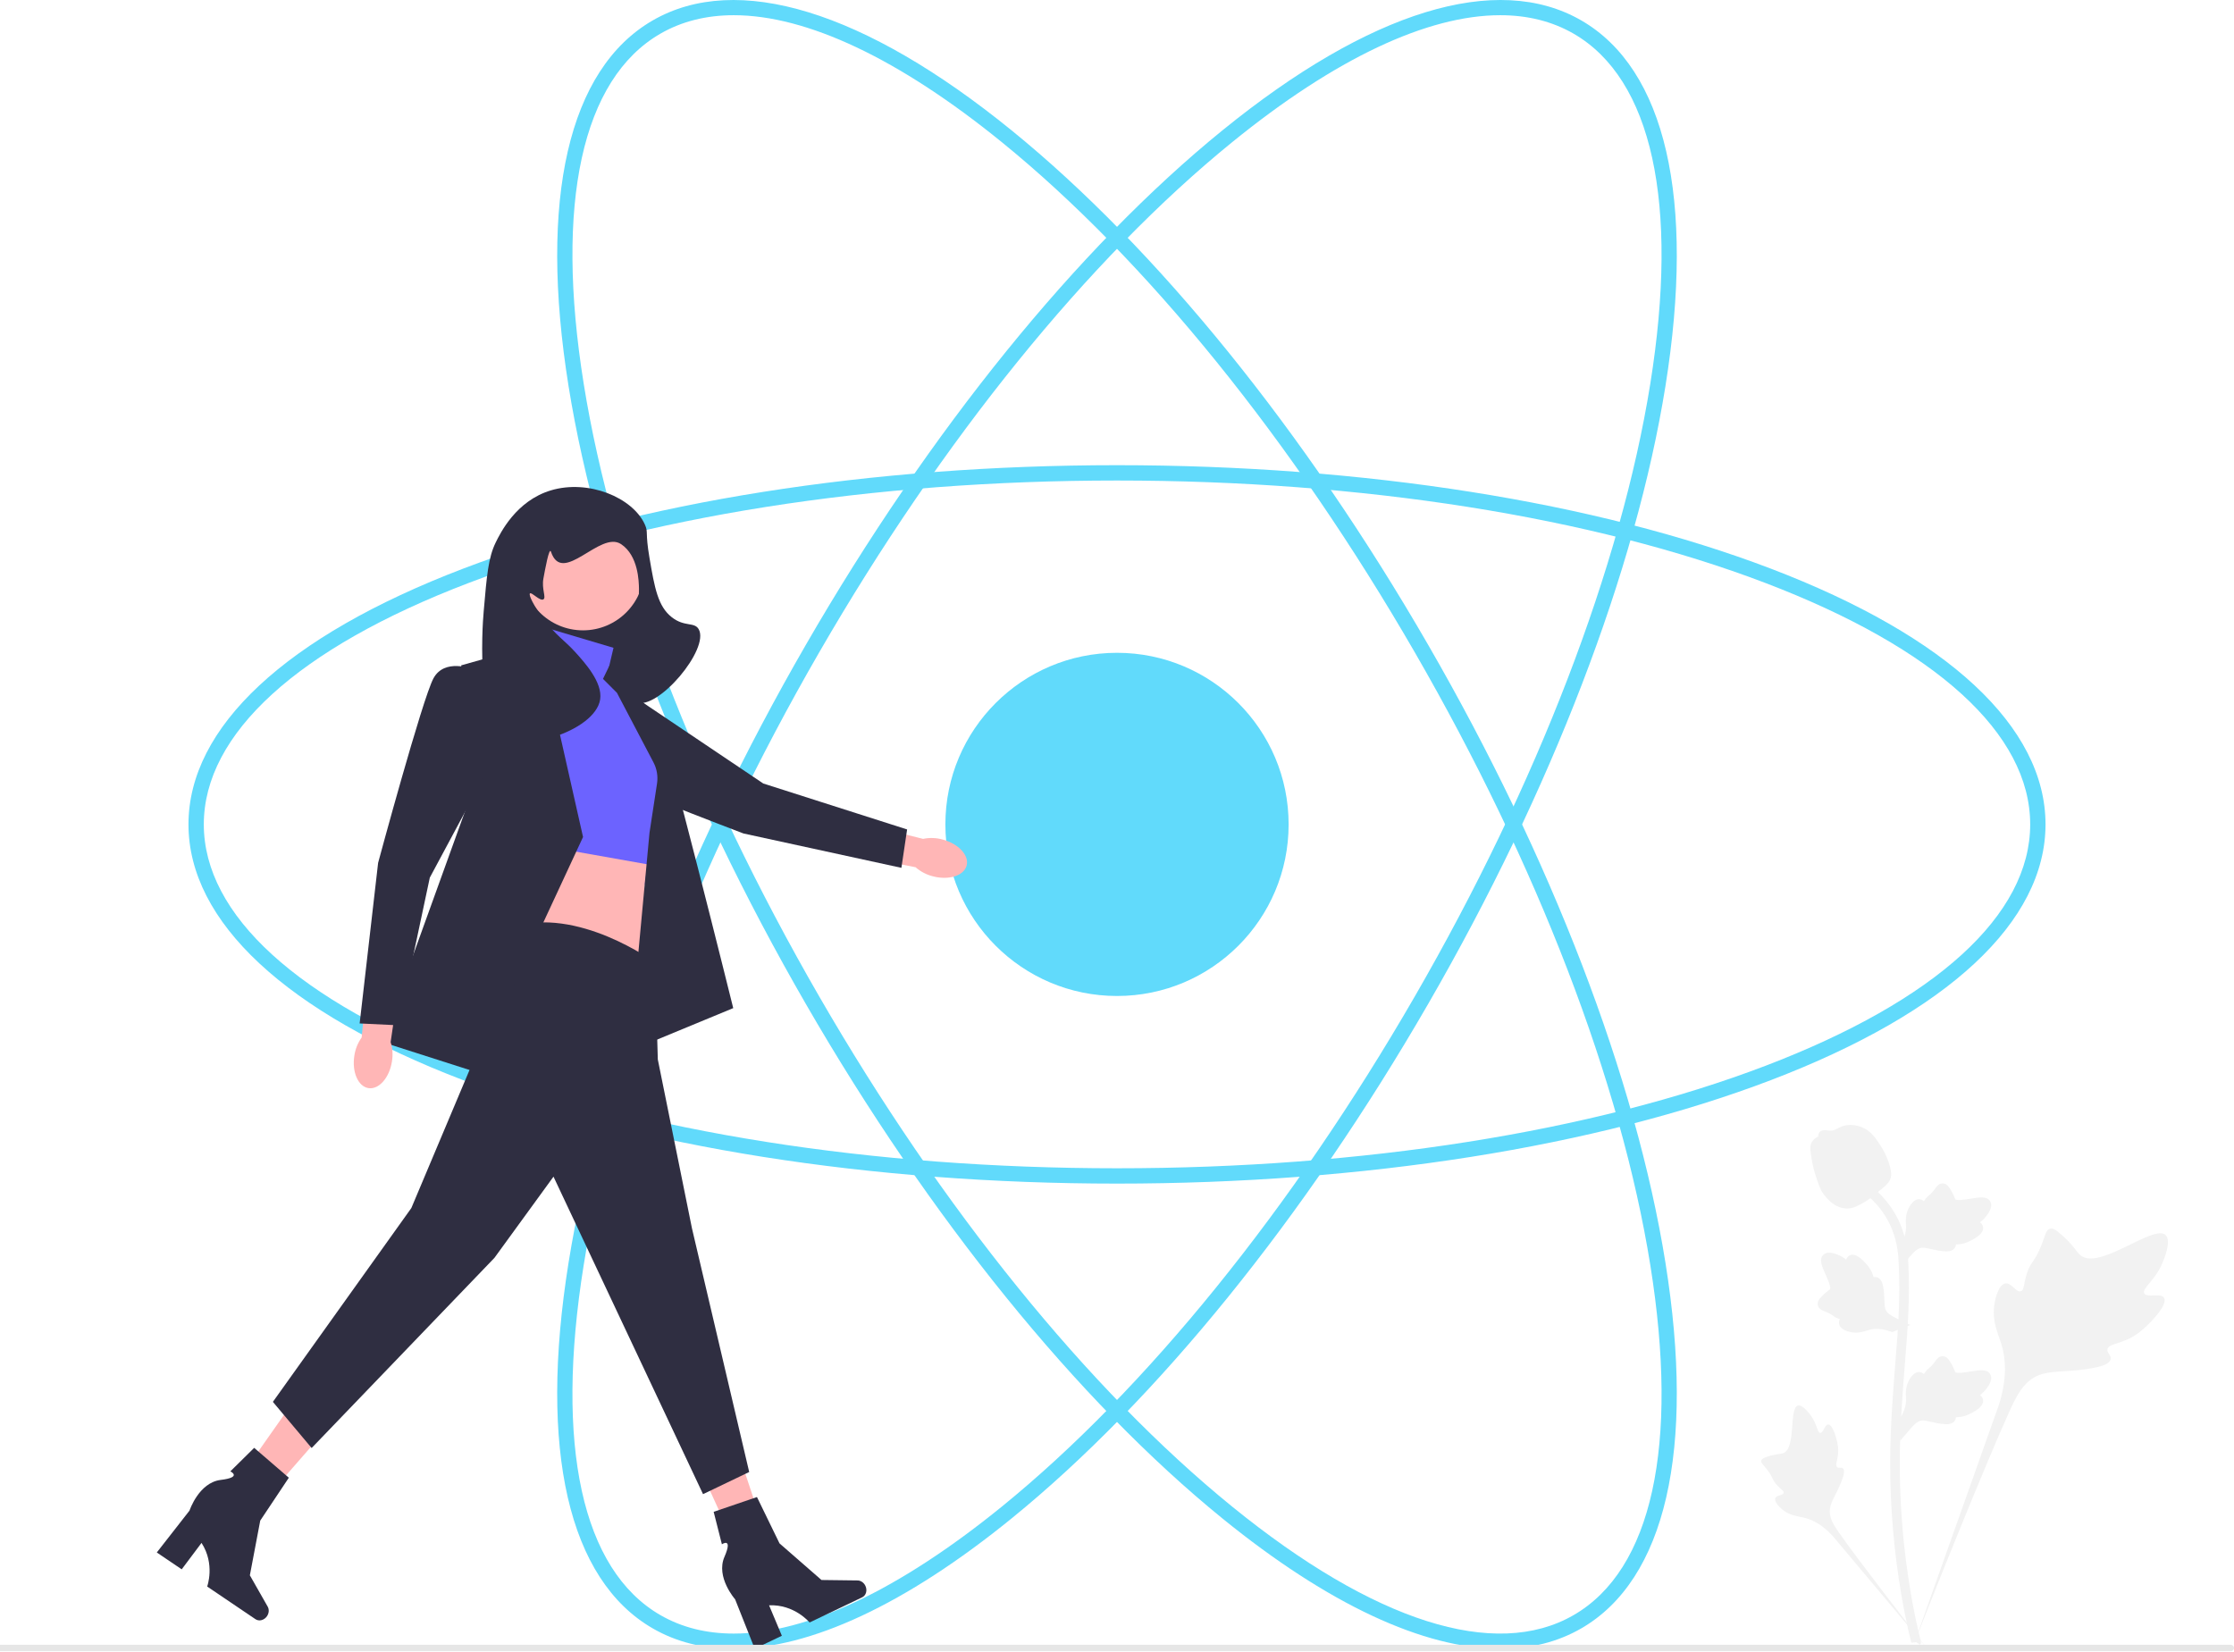
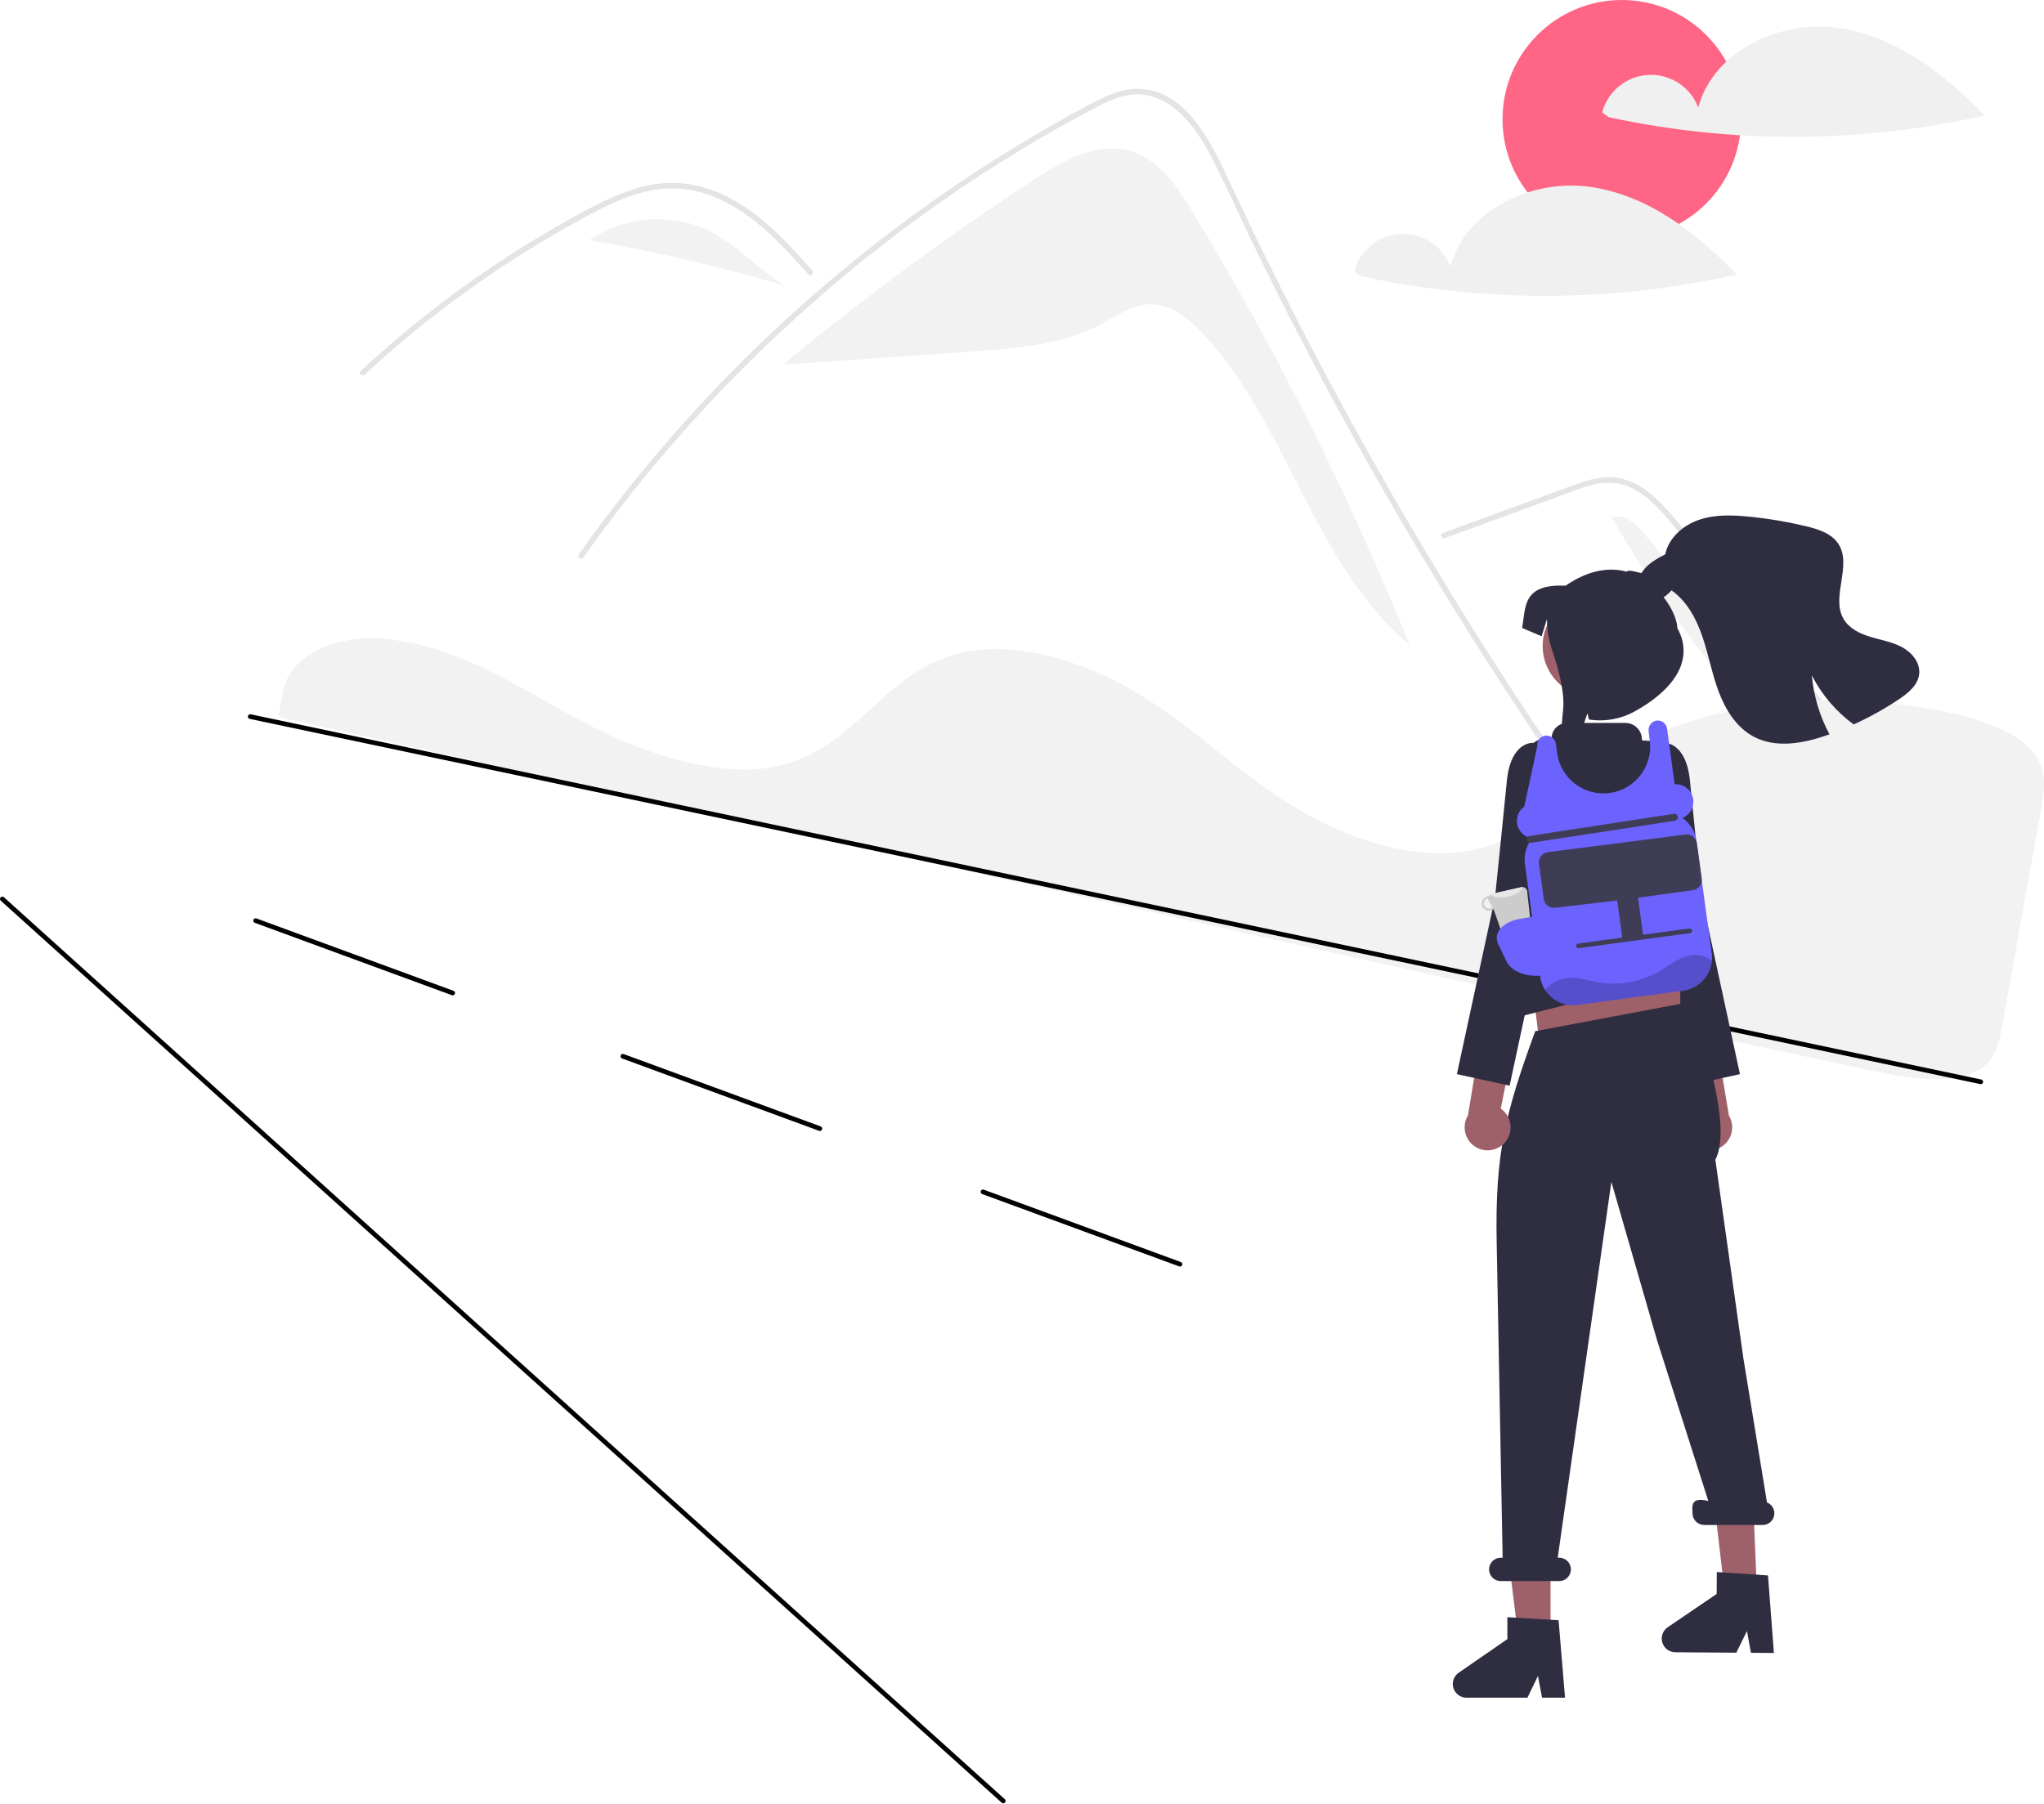
- <svg xmlns="http://www.w3.org/2000/svg" width="583.04" height="431.02" viewBox="0 0 583.04 431.02">
-   <g>
-     <path d="M291.52,308.951c-64.433,0-125.038-9.592-170.652-27.008-46.222-17.648-71.678-41.355-71.678-66.755s25.456-49.105,71.678-66.754c45.614-17.416,106.22-27.008,170.652-27.008s125.038,9.592,170.652,27.008c46.222,17.648,71.677,41.355,71.677,66.754s-25.456,49.106-71.677,66.755c-45.615,17.416-106.22,27.008-170.652,27.008Zm0-183.524c-63.957,0-124.056,9.498-169.226,26.745-44.563,17.015-69.104,39.395-69.104,63.017s24.541,46.003,69.104,63.018c45.17,17.247,105.269,26.745,169.226,26.745s124.056-9.498,169.225-26.745c44.563-17.015,69.104-39.395,69.104-63.018s-24.541-46.002-69.104-63.017c-45.17-17.247-105.269-26.745-169.225-26.745Z" fill="#61dafb" />
-     <path d="M391.642,430.378c-20.024,0-44.985-11.573-72.607-34.022-37.891-30.795-76.5-78.485-108.716-134.285-32.216-55.8-54.212-113.082-61.937-161.293-7.827-48.854-.024-82.752,21.972-95.452,21.996-12.699,55.255-2.507,93.649,28.697,37.891,30.795,76.5,78.485,108.716,134.285,32.216,55.8,54.212,113.082,61.937,161.294,7.827,48.854,.024,82.752-21.972,95.452-6.171,3.562-13.233,5.324-21.042,5.324ZM191.505,3.969c-7.139,0-13.562,1.594-19.149,4.82-20.458,11.812-27.569,44.255-20.022,91.355,7.649,47.742,29.473,104.538,61.451,159.926,31.979,55.388,70.253,102.686,107.774,133.181,37.017,30.086,68.67,40.151,89.127,28.338,20.458-11.812,27.569-44.255,20.022-91.354-7.649-47.742-29.473-104.538-61.451-159.927-31.979-55.388-70.253-102.686-107.775-133.181C234.576,15.259,210.504,3.969,191.505,3.969Z" fill="#61dafb" />
-     <path d="M191.397,430.378c-7.812,0-14.869-1.761-21.042-5.324-21.996-12.7-29.799-46.599-21.972-95.452,7.724-48.212,29.72-105.494,61.937-161.294,32.216-55.8,70.825-103.49,108.716-134.285C357.43,2.817,390.69-7.375,412.685,5.325c21.996,12.699,29.799,46.598,21.972,95.452-7.724,48.211-29.72,105.494-61.937,161.293-32.216,55.8-70.825,103.49-108.716,134.285-27.62,22.448-52.584,34.022-72.607,34.022ZM391.535,3.969c-19,0-43.069,11.288-69.978,33.158-37.521,30.495-75.796,77.793-107.774,133.181-31.978,55.389-53.802,112.185-61.451,159.927-7.546,47.1-.436,79.543,20.022,91.354,5.586,3.226,12.012,4.819,19.149,4.82,19,.002,43.069-11.288,69.977-33.158,37.521-30.495,75.796-77.793,107.775-133.181,31.978-55.389,53.802-112.185,61.451-159.926,7.546-47.1,.436-79.543-20.022-91.355-5.586-3.225-12.012-4.82-19.149-4.82Z" fill="#61dafb" />
-     <circle cx="291.52" cy="215.189" r="44.789" fill="#61dafb" />
+ <svg xmlns="http://www.w3.org/2000/svg" data-name="Layer 1" width="874.039" height="771.292" viewBox="0 0 874.039 771.292">
+   <path d="M673.062,155.137c-6.611-10.934-14.444-22.608-26.712-26.178-14.207-4.135-28.802,4.079-41.181,12.184a1200.013,1200.013,0,0,0-106.794,78.684l.037.424q39.846-2.748,79.691-5.496c19.192-1.324,39.044-2.83,56.005-11.909,6.436-3.445,12.71-8.047,20.003-8.368,9.061-.398,16.962,5.93,23.17,12.541,36.727,39.109,47.355,98.916,88.558,133.276A1307.621,1307.621,0,0,0,673.062,155.137Z" transform="translate(-162.9803 -64.354)" fill="#f2f2f2" />
+   <path d="M898.816,486.852c-4.061-5.128-5.721-6.33-9.727-11.505Q840.159,412.063,797.108,344.504q-29.241-45.883-55.583-93.529-12.541-22.651-24.394-45.658-9.198-17.839-17.985-35.891c-1.675-3.437-3.303-6.891-4.923-10.352-3.817-8.139-7.563-16.318-11.585-24.346-4.583-9.151-10.162-18.744-18.578-24.891a25.346,25.346,0,0,0-13.204-5.081c-6.851-.443-13.173,2.386-19.115,5.476a615.324,615.324,0,0,0-120.996,83.438A629.917,629.917,0,0,0,412.444,302.789c-.869,1.241-2.924.055-2.047-1.193q5.18-7.325,10.565-14.492A633.399,633.399,0,0,1,582.67,136.269q15.73-10.194,32.051-19.431c5.484-3.106,10.992-6.171,16.594-9.048,5.492-2.821,11.324-5.358,17.598-5.452,21.351-.332,32.407,23.848,40,40.119q3.58,7.681,7.246,15.314,13.856,28.981,28.779,57.432,9.21,17.566,18.823,34.927,29.917,54.062,63.596,105.935c29.743,45.808,59.25,86.275,93.134,129.112C901.424,486.362,899.756,488.053,898.816,486.852Z" transform="translate(-162.9803 -64.354)" fill="#e4e4e4" />
+   <path d="M508.636,181.73c-1.24-1.383-2.473-2.766-3.722-4.149-9.846-10.889-20.411-21.652-33.931-27.894a49.228,49.228,0,0,0-20.624-4.781c-7.38.024-14.595,1.96-21.414,4.67-3.224,1.288-6.377,2.75-9.482,4.307-3.548,1.786-7.033,3.69-10.502,5.61q-9.767,5.405-19.281,11.284-18.93,11.699-36.674,25.184-9.198,6.993-18.017,14.445-8.202,6.922-16.073,14.216c-1.122,1.035-2.797-.64-1.675-1.675,1.383-1.288,2.782-2.568,4.18-3.832q5.927-5.358,12.043-10.51,11.153-9.411,22.884-18.096,18.242-13.513,37.74-25.192,9.743-5.832,19.755-11.174c2.015-1.075,4.054-2.126,6.116-3.121a97.502,97.502,0,0,1,14.54-5.919,51.724,51.724,0,0,1,21.96-2.157,57.173,57.173,0,0,1,20.261,7.009c13.275,7.42,23.572,18.894,33.591,30.091C511.323,181.184,509.655,182.867,508.636,181.73Z" transform="translate(-162.9803 -64.354)" fill="#e4e4e4" />
+   <path d="M780.643,294.569l31.811-11.635L828.249,277.157c5.144-1.881,10.276-4.023,15.593-5.37a24.6,24.6,0,0,1,14.114.18,32.529,32.529,0,0,1,11.008,6.824,89.337,89.337,0,0,1,9.029,9.642c3.439,4.133,6.827,8.308,10.23,12.47q21.068,25.765,41.86,51.755,20.792,25.989,41.306,52.198,20.564,26.274,40.845,52.767,2.484,3.246,4.965,6.494c.914,1.196,2.973.017,2.047-1.196q-20.431-26.76-41.147-53.3-20.767-26.604-41.82-52.982-21.053-26.378-42.391-52.527-5.316-6.515-10.649-13.015c-2.999-3.655-5.965-7.35-9.254-10.753-6.039-6.245-13.583-11.764-22.614-11.914-5.31-.088-10.448,1.597-15.381,3.381-5.318,1.924-10.624,3.884-15.935,5.826l-32.034,11.716-8.008,2.929c-1.421.52-.807,2.812.63,2.286Z" transform="translate(-162.9803 -64.354)" fill="#e4e4e4" />
+   <path d="M466.796,163.388c-16.166-8.308-36.868-6.681-51.723,3.699a737.726,737.726,0,0,1,83.932,19.589C487.555,179.967,478.599,169.455,466.796,163.388Z" transform="translate(-162.9803 -64.354)" fill="#f2f2f2" />
+   <path d="M414.914,167.059l-3.112,2.53c1.053-.885,2.147-1.715,3.271-2.501C415.02,167.078,414.967,167.068,414.914,167.059Z" transform="translate(-162.9803 -64.354)" fill="#f2f2f2" />
+   <path d="M867.766,294.685c-3.131-3.812-6.517-7.803-11.201-9.351l-4.373.172A496.015,496.015,0,0,0,984.306,436.543Q926.036,365.614,867.766,294.685Z" transform="translate(-162.9803 -64.354)" fill="#f2f2f2" />
+   <path d="M667.565,606.081a.992.992,0,0,1-.345-.062l-84.261-30.953a1.0 1,0,0,1,.689-1.877L667.91,604.142a1.0 1,0,0,1-.345,1.938Z" transform="translate(-162.9803 -64.354)" />
+   <path d="M513.565,548.081a.992.992,0,0,1-.345-.062l-84.261-30.953a1.0 1,0,0,1,.689-1.877L513.91,546.142a1.0 1,0,0,1-.345,1.938Z" transform="translate(-162.9803 -64.354)" />
+   <path d="M356.565,490.081a.992.992,0,0,1-.345-.062l-84.261-30.953a1.0 1,0,1,1,.689-1.877L356.91,488.142a1.0 1,0,0,1-.345,1.938Z" transform="translate(-162.9803 -64.354)" />
+   <path d="M340.778,339.738c-3.513-.785-7.07-1.405-10.583-1.837l-.511-.063c-23.321-2.777-43.01,6.958-45.796,22.645l-.495,2.838c-.309,1.795-.643,3.725-1.04,5.86-.192,1.054.867,2.132,2.407,2.476L845.649,497.037c39.607,8.564,79.087,17.024,117.337,25.144a177.652,177.652,0,0,0,21.711,3.511c10.927.926,18.927-.293,24.46-3.725l.001 0c6.877-4.253,8.607-11.157,10.019-19.078,2.846-15.997,5.877-32.793,8.897-49.538,2.661-14.758,5.316-29.477,7.832-43.574,1.478-8.369,2.281-15.869-2.879-22.891-5.596-7.598-17.581-13.494-35.623-17.527-.218-.049-.434-.097-.655-.145-56.592-12.407-117.619-2.55-151.854,24.53-3.942,3.118-7.734,6.553-11.401,9.875a158.915,158.915,0,0,1-17.302,14.232,66.95,66.95,0,0,1-10.666,5.986c-.257.125-.548.255-.851.372-.705.318-1.433.613-2.135.865a62.042,62.042,0,0,1-12.655,3.397l-.431.065c-.326.056-.678.107-1.027.147a68.206,68.206,0,0,1-7.479.589c-10.812.309-22.585-1.669-34.991-5.882a151.752,151.752,0,0,1-32.578-15.751c-10.814-6.914-20.639-14.717-30.141-22.263-4.173-3.316-8.49-6.743-12.828-10.046-.815-.622-1.618-1.23-2.434-1.842-5.313-3.969-10.177-7.354-14.871-10.348a146.281,146.281,0,0,0-37.143-17.035c-13.864-4.03-26.63-5.128-37.931-3.275a60.649,60.649,0,0,0-9.253,2.27c-13.923,4.597-23.917,13.74-33.581,22.583-12.021,10.999-24.453,22.373-44.611,25.204-23.263,3.273-53.836-7.081-74.693-17.866-6.557-3.391-13.045-7.056-19.318-10.601q-3.801-2.148-7.611-4.28c-4.993-2.785-9.099-4.982-12.918-6.915l-1.208-.614c-.673-.337-1.346-.675-2.034-1.007-4.55-2.238-8.825-4.154-13.075-5.86l-1.004-.409c-2.021-.785-3.918-1.486-5.788-2.137l-.747-.259A109.236,109.236,0,0,0,340.778,339.738Z" transform="translate(-162.9803 -64.354)" fill="#f2f2f2" />
+   <path d="M1009.981,528.062a1.009,1.009,0,0,1-.208-.021l-740-156.208a1,1,0,0,1,.413-1.957l740,156.208a1,1,0,0,1-.206,1.979Z" transform="translate(-162.9803 -64.354)" />
+   <circle cx="693.5" cy="51" r="51" fill="#ff6584" />
+   <path d="M948.516,76.224c-24.717-3.341-52.935,10.019-59.341,34.124a21.597,21.597,0,0,0-41.093,2.109l2.83,2.027a372.275,372.275,0,0,0,160.659-.726C994.377,95.688,973.233,79.565,948.516,76.224Z" transform="translate(-162.9803 -64.354)" fill="#f0f0f0" />
+   <path d="M842.516,144.224c-24.717-3.341-52.935,10.019-59.341,34.124a21.597,21.597,0,0,0-41.093,2.109l2.83,2.027a372.275,372.275,0,0,0,160.659-.726C888.377,163.688,867.233,147.565,842.516,144.224Z" transform="translate(-162.9803 -64.354)" fill="#f0f0f0" />
+   <path d="M886.872,553.437a9.76,9.76,0,0,1,1.357-14.904L872.689,461.346l17.161,5.51,12.439,74.659A9.813,9.813,0,0,1,886.872,553.437Z" transform="translate(-162.9803 -64.354)" fill="#9e616a" />
+   <path d="M863.926,390.13l10.648-8.037s9.393-.665,11.056,16.274,5.079,49.95,5.079,49.95l16.293,75.463-22.554,4.95-17.451-81.438-10.469-24.184Z" transform="translate(-162.9803 -64.354)" fill="#2f2e41" />
+   <polygon points="718.5 449 658.5 448 653.5 407 718.5 407 718.5 449" fill="#9e616a" />
+   <polygon points="663.032 699.832 649.181 699.831 642.591 646.404 663.034 646.405 663.032 699.832" fill="#9e616a" />
+   <polygon points="751.276 680.645 737.425 680.548 731.21 627.076 749.225 631.209 751.276 680.645" fill="#9e616a" />
+   <polygon points="707.954 371.691 711.092 379.851 710.465 388.011 649.04 409.286 652.088 373.574 658.993 365.414 707.954 371.691" fill="#ffb6b6" />
+   <circle cx="681.602" cy="276.32" r="21.938" fill="#9e616a" />
+   <path d="M832.208,790.486h-9.829l-1.754-9.279-4.493,9.279H790.064a5.86,5.86,0,0,1-3.33-10.682l20.817-14.377v-9.381l21.896,1.307Z" transform="translate(-162.9803 -64.354)" fill="#2f2e41" />
+   <path d="M921.523,771.351l-9.828-.069-1.689-9.292-4.558,9.248-26.067-.182a5.86,5.86,0,0,1-3.255-10.705l20.917-14.231.066-9.381,21.886,1.46Z" transform="translate(-162.9803 -64.354)" fill="#2f2e41" />
+   <path d="M918.566,706.973l-10.086-61.619-12-85c8.788-16.32-11-67-11-67l-2.793.134L819.467,505.415l.014-.061c-12.931,35.268-17.215,52.691-16.506,90.248l2.547,135.01h-.799a5,5,0,0,0,0,10h25a5,5,0,0,0,0-10h-.645l22.947-160.757L871.48,637.354l22,69c-8-2-6.758,2.634-6.758,5.258a5,5,0,0,0,5,5h25a4.995,4.995,0,0,0,1.844-9.639Z" transform="translate(-162.9803 -64.354)" fill="#2f2e41" />
+   <path d="M890.403,495.979l-2-20a3.987,3.987,0,0,0-3.605-2.995c-.833-9.527-4.339-50.629-4.549-52.421l-.008-.076-1.594-34.058a5.037,5.037,0,0,0-4.703-4.79l-8.421-.55a.446.446,0,0,1-.431-.445,7.081,7.081,0,0,0-7.081-7.081H833.08a6.63,6.63,0,0,0-6.576,5.804.44.44,0,0,1-.448.396l-.003-0a11.845,11.845,0,0,0-11.915,9.824c-3.408,19.831-10.239,64.84-6.862,89.862,1.176,8.711-1.359,1.812-1.803,9.1a5.365,5.365,0,0,0,1.336,3.89c-2.058.598-2.856,2.821-2.328,4.916l-.438-.108a4,4,0,0,0,4.856,2.901L885.502,480.836C887.644,480.296,890.943,498.121,890.403,495.979Z" transform="translate(-162.9803 -64.354)" fill="#2f2e41" />
+   <path d="M806.089,553.437a9.76,9.76,0,0,0-1.357-14.904l15.54-77.187-17.161,5.51-12.439,74.659A9.813,9.813,0,0,0,806.089,553.437Z" transform="translate(-162.9803 -64.354)" fill="#9e616a" />
+   <path d="M829.034,390.13l-10.648-8.037s-9.393-.665-11.056,16.274-5.079,49.95-5.079,49.95l-16.293,75.463,22.554,4.95,17.451-81.438,10.469-24.184Z" transform="translate(-162.9803 -64.354)" fill="#2f2e41" />
+   <path d="M868.076,321.166c4.087,1.217,7.9-2.202,10.745-5.441l-1.011,1.2c6.692,4.713,10.693,12.39,13.289,20.161,2.596,7.763,4.044,15.894,6.975,23.546,2.93,7.643,7.66,15.037,14.9,18.85,9.699,5.107,21.583,2.785,31.9-.9.137-.051.266-.094.403-.146a65.737,65.737,0,0,1-7.523-25.191,59.771,59.771,0,0,0,17.873,20.967,137.213,137.213,0,0,0,19.381-10.779c3.984-2.665,8.183-6.109,8.645-10.882.471-4.738-3.067-9.065-7.24-11.344-4.173-2.279-8.971-3.05-13.529-4.421-4.55-1.362-9.194-3.599-11.584-7.711-5.509-9.459,3.761-22.8-2.151-32.02-2.913-4.533-8.568-6.349-13.812-7.609a182.606,182.606,0,0,0-24.317-4.104c-7.189-.72-14.617-.985-21.455,1.328-6.838,2.313-13.041,7.686-14.506,14.763-3.993,2.099-8.217,4.421-10.359,8.405C862.558,313.815,863.749,319.881,868.076,321.166Z" transform="translate(-162.9803 -64.354)" fill="#2f2e41" />
+   <path d="M874.177,319.572c3.914,4.903,6.044,10.205,6.044,13.38,8.13,14.859-3.496,27.623-18.356,35.753a30.443,30.443,0,0,1-19.45,3.391l-.622-2.654-.842,2.39s-9.675,31.954-12.866,33.828c1.211-5.687,2.598-32.017,3.272-37.567.933-7.554-2.32-18.799-4.667-25.638a40.366,40.366,0,0,1-2.21-13.1v-.195l-2.285,7.34-8.319-3.549c1.548-8.878,0-18.956,18.556-18.082,10.036-6.902,18.873-7.953,26.133-5.996.937-1.448,6.339,1.264,7.9.502" transform="translate(-162.9803 -64.354)" fill="#2f2e41" />
+   <path d="M894.95,475.58a14.211,14.211,0,0,1-12.22,12.5l-45.17,6.12a14.224,14.224,0,0,1-15.99-12.18l-6.51-48.14a14.175,14.175,0,0,1,1.8-9.04l-.31-2.34a7.49,7.49,0,0,1-1.78-13.14l5.58-25.85a4.007,4.007,0,0,1,3.82-4.54,4.113,4.113,0,0,1,4.13,3.63l.51,3.8a20.001,20.001,0,0,0,39.82-2.66,20.672,20.672,0,0,0-.18-2.71l-.5-3.74a4.15,4.15,0,0,1,3.18-4.69,3.999,3.999,0,0,1,4.71,3.4l3.23,23.8a7.492,7.492,0,0,1,3.35,14.41,14.165,14.165,0,0,1,5.97,9.74l6.52,48.15A14,14,0,0,1,894.95,475.58Z" transform="translate(-162.9803 -64.354)" fill="#6c63ff" />
+   <path d="M815.906,423.559a1.502,1.502,0,0,1,1.285-1.688l61.566-9.437a1.5,1.5,0,1,1,.402,2.973l-61.566,9.437A1.502,1.502,0,0,1,815.906,423.559Z" transform="translate(-162.9803 -64.354)" fill="#3f3d56" />
+   <path d="M823.101,448.829l-2.035-15.036a4.413,4.413,0,0,1,3.782-4.965l58.801-7.522a4.413,4.413,0,0,1,4.965,3.782l2.035,15.036a4.413,4.413,0,0,1-3.782,4.965L863.381,448.32a4.413,4.413,0,0,1,.117.489l2.079,15.36,19.819-2.682a1,1,0,1,1,.268,1.982l-19.819,2.682-8.919,1.207L838.098,469.906a1,1,0,0,1-.268-1.982l18.828-2.548-2.079-15.36a4.414,4.414,0,0,1-.017-.502l-26.496,3.097A4.413,4.413,0,0,1,823.101,448.829Z" transform="translate(-162.9803 -64.354)" fill="#3f3d56" />
+   <path d="M591.98,835.646a.998.998,0,0,1-.669-.257l-428-385.792a1,1,0,0,1,1.339-1.486l428,385.792a1,1,0,0,1-.67,1.743Z" transform="translate(-162.9803 -64.354)" />
+   <path d="M816.03,445.94a2.026,2.026,0,0,0-2.15-2.17,1.864,1.864,0,0,0-.32.04l-12.66,2.86a2.085,2.085,0,0,0-1.34,1.03,2.606,2.606,0,0,0-.55.08,3.076,3.076,0,1,0,1.36,6,3.118,3.118,0,0,0,1.24-.6l4.29,12.08a2.015,2.015,0,0,0,2.21.97l8.23-1.86a2.043,2.043,0,0,0,1.57-1.82Zm-15.85,6.98a2.2,2.2,0,0,1-.98-4.29c.04-.01.08,0,.12-.01a2.071,2.071,0,0,0,.27,1.04L801.16,452.4A2.071,2.071,0,0,1,800.18,452.92Z" transform="translate(-162.9803 -64.354)" fill="#ccc" />
+   <path d="M813.88,443.77c.12,1.6-2.62,3.44-6.29,4.17-3.37.69-6.39.21-7.24-1.05a1.919,1.919,0,0,1,.55-.22l12.66-2.86A1.864,1.864,0,0,1,813.88,443.77Z" transform="translate(-162.9803 -64.354)" fill="#e6e6e6" />
+   <path d="M807.264,475.724l-3.675-7.646c-2.153-4.479,1.789-9.245,8.787-10.624L821,456l3.607,25.202-.747.147C816.862,482.727,809.417,480.203,807.264,475.724Z" transform="translate(-162.9803 -64.354)" fill="#6c63ff" />
+   <g opacity="0.2">
+     <path d="M894.95,475.58a14.211,14.211,0,0,1-12.22,12.5l-45.17,6.12a14.208,14.208,0,0,1-13.87-6.42,14.512,14.512,0,0,1,10.36-5.24c3.88-.2,7.64,1.09,11.44,1.81a39.589,39.589,0,0,0,26.83-4.45c3.53-2.05,6.71-4.67,10.59-6.13,3.88-1.45,8.89-1.4,11.7,1.43A4.033,4.033,0,0,1,894.95,475.58Z" transform="translate(-162.9803 -64.354)" />
  </g>
-   <g>
-     <path d="M564.784,338.786c-.844-1.424-4.497,.101-5.168-1.191-.669-1.287,2.725-3.249,4.663-7.73,.35-.808,2.553-5.9,.922-7.472-3.092-2.978-17.24,9.313-22.191,5.29-1.087-.883-1.846-2.645-5.134-5.506-1.308-1.138-2.099-1.652-2.865-1.461-1.086,.271-1.172,1.725-2.337,4.584-1.747,4.287-2.78,4.028-3.798,7.449-.756,2.539-.583,4.016-1.472,4.303-1.258,.407-2.416-2.286-4.011-2.045-1.627,.246-2.611,3.382-2.922,5.73-.583,4.406,1.035,7.313,1.932,10.371,.975,3.322,1.553,8.375-.698,15.528l-22.277,62.766c4.918-12.879,19.158-48.185,25.142-61.305,1.727-3.787,3.635-7.629,7.551-9.145,3.77-1.46,8.949-.588,15.55-2.179,.771-.186,2.911-.73,3.18-1.988,.223-1.04-1.036-1.621-.842-2.595,.259-1.307,2.734-1.323,5.775-2.831,2.144-1.063,3.48-2.328,4.629-3.415,.346-.328,5.495-5.262,4.371-7.157Z" fill="#f2f2f2" />
-     <path d="M477.139,371.829c-.942,.004-1.248,2.236-2.076,2.193-.825-.043-.808-2.275-2.448-4.519-.296-.405-2.159-2.955-3.401-2.608-2.354,.658-.404,11.148-3.806,12.418-.747,.279-1.831,.143-4.184,.931-.936,.314-1.417,.554-1.544,.985-.18,.611,.508,1.073,1.575,2.47,1.6,2.094,1.175,2.527,2.56,4.013,1.028,1.104,1.803,1.445,1.687,1.964-.163,.735-1.819,.526-2.161,1.379-.349,.87,.907,2.257,1.969,3.087,1.994,1.557,3.888,1.602,5.647,2.044,1.912,.48,4.559,1.654,7.42,4.823l24.378,29.044c-4.902-6.13-18.122-23.306-22.835-30.028-1.36-1.941-2.696-3.985-2.31-6.345,.371-2.272,2.293-4.562,3.417-8.261,.131-.432,.481-1.639-.058-2.134-.446-.409-1.095,.041-1.517-.335-.567-.504,.14-1.724,.277-3.651,.097-1.359-.138-2.38-.341-3.258-.061-.265-.997-4.215-2.251-4.21Z" fill="#f2f2f2" />
-     <path d="M495.939,376.049l-.568-5.068,.259-.384c1.2-1.777,1.812-3.512,1.819-5.159,.001-.262-.011-.524-.023-.79-.049-1.057-.11-2.371,.575-3.903,.384-.854,1.463-2.831,3.086-2.587,.437,.061,.767,.262,1.018,.497,.037-.059,.075-.117,.115-.181,.505-.771,.905-1.101,1.291-1.419,.296-.245,.602-.497,1.082-1.094,.21-.262,.374-.492,.513-.685,.42-.585,.968-1.282,1.935-1.27,1.033,.049,1.574,.903,1.932,1.468,.64,1.008,.93,1.735,1.122,2.217,.07,.176,.149,.374,.19,.436,.333,.489,3.038,.032,4.057-.135,2.289-.382,4.27-.712,5.087,.732,.585,1.033,.15,2.398-1.33,4.168-.461,.551-.952,.969-1.388,1.297,.361,.215,.684,.546,.815,1.065h0c.308,1.228-.748,2.459-3.137,3.663-.593,.301-1.392,.702-2.512,.896-.527,.091-1.002,.113-1.408,.125-.009,.235-.064,.489-.207,.751-.42,.771-1.293,1.138-2.61,1.05-1.449-.076-2.642-.352-3.694-.595-.919-.21-1.711-.389-2.332-.347-1.153,.093-2.041,1.016-3.083,2.212l-2.603,3.042Z" fill="#f2f2f2" />
-     <path d="M498.572,345.873l-4.758,1.835-.437-.153c-2.023-.71-3.857-.862-5.452-.451-.254,.065-.504,.143-.759,.223-1.01,.316-2.266,.708-3.922,.434-.924-.155-3.11-.697-3.285-2.329-.052-.438,.059-.809,.222-1.111-.066-.021-.133-.042-.204-.065-.874-.293-1.295-.597-1.7-.889-.312-.224-.633-.456-1.332-.769-.307-.137-.571-.237-.793-.322-.672-.258-1.486-.611-1.719-1.549-.215-1.011,.474-1.751,.93-2.241,.813-.875,1.442-1.34,1.86-1.648,.153-.112,.324-.239,.373-.294,.389-.446-.74-2.947-1.159-3.891-.95-2.118-1.772-3.95-.582-5.106,.851-.828,2.282-.754,4.369,.229,.65,.307,1.179,.675,1.607,1.013,.117-.404,.354-.8,.823-1.058h0c1.11-.61,2.569,.099,4.339,2.105,.442,.498,1.033,1.169,1.504,2.203,.221,.487,.363,.941,.478,1.331,.229-.051,.49-.063,.779,.009,.852,.21,1.429,.962,1.678,2.258,.294,1.421,.329,2.645,.362,3.724,.03,.942,.058,1.753,.255,2.344,.382,1.091,1.5,1.717,2.922,2.421l3.603,1.746Z" fill="#f2f2f2" />
-     <path d="M495.939,330.942l-.568-5.068,.259-.384c1.2-1.777,1.812-3.512,1.819-5.159,.001-.262-.011-.524-.023-.79-.049-1.057-.11-2.371,.575-3.903,.384-.854,1.463-2.831,3.086-2.587,.437,.061,.767,.262,1.018,.497,.037-.059,.075-.117,.115-.181,.505-.771,.905-1.101,1.291-1.419,.296-.245,.602-.497,1.082-1.094,.21-.262,.374-.492,.513-.685,.42-.585,.968-1.282,1.935-1.27,1.033,.049,1.574,.903,1.932,1.468,.64,1.008,.93,1.735,1.122,2.217,.07,.176,.149,.374,.19,.436,.333,.489,3.038,.032,4.057-.135,2.289-.382,4.27-.712,5.087,.732,.585,1.033,.15,2.398-1.33,4.168-.461,.551-.952,.969-1.388,1.297,.361,.215,.684,.546,.815,1.065h0c.308,1.228-.748,2.459-3.137,3.663-.593,.301-1.392,.702-2.512,.896-.527,.091-1.002,.113-1.408,.125-.009,.235-.064,.489-.207,.751-.42,.771-1.293,1.138-2.61,1.05-1.449-.076-2.642-.352-3.694-.595-.919-.21-1.711-.389-2.332-.347-1.153,.093-2.041,1.016-3.083,2.212l-2.603,3.042Z" fill="#f2f2f2" />
-     <path d="M501.124,429.32l-1.062-.666-.257-1.226,.257,1.226-1.238,.142c-.02-.115-.087-.379-.188-.793-.554-2.266-2.244-9.162-3.654-20.023-.984-7.581-1.541-15.376-1.656-23.17-.115-7.807,.255-13.717,.551-18.467,.224-3.583,.496-6.994,.762-10.317,.71-8.878,1.379-17.265,.881-26.55-.11-2.073-.341-6.387-2.862-10.978-1.462-2.663-3.476-5.027-5.987-7.023l1.561-1.963c2.771,2.207,5,4.826,6.623,7.782,2.795,5.09,3.047,9.791,3.168,12.05,.507,9.449-.17,17.916-.887,26.88-.264,3.311-.536,6.708-.759,10.276-.294,4.706-.66,10.565-.546,18.271,.113,7.701,.663,15.4,1.634,22.886,1.392,10.724,3.058,17.517,3.605,19.749,.291,1.192,.352,1.441,.054,1.914Z" fill="#f2f2f2" />
-     <path d="M482.075,315.456c-.103,0-.207-.002-.312-.01-2.134-.115-4.11-1.392-5.875-3.796-.827-1.131-1.251-2.42-2.095-4.992-.131-.396-.767-2.408-1.154-5.176-.253-1.808-.221-2.565,.137-3.233,.398-.744,1.041-1.263,1.766-1.613-.032-.24-.006-.487,.098-.739,.427-1.045,1.563-.908,2.177-.842,.311,.039,.699,.091,1.117,.069,.658-.032,1.012-.228,1.548-.521,.513-.281,1.15-.631,2.096-.825,1.865-.389,3.427,.139,3.942,.313,2.71,.903,4.046,3.01,5.593,5.45,.308,.489,1.367,2.271,2.065,4.713,.504,1.762,.433,2.545,.281,3.128-.308,1.197-1.036,1.882-2.885,3.394-1.931,1.583-2.9,2.376-3.732,2.858-1.937,1.118-3.153,1.821-4.768,1.821Z" fill="#f2f2f2" />
-   </g>
-   <g>
-     <g>
-       <path id="b-296" d="M243.47,228.74c4.166,1.099,8.11-.159,8.809-2.811,.699-2.651-2.111-5.691-6.279-6.79-1.659-.462-3.404-.52-5.09-.169l-17.71-4.434-1.904,8.355,17.661,3.484c1.294,1.137,2.841,1.948,4.512,2.364Z" fill="#ffb6b6" />
-       <path d="M146.133,188.062s-3.597,6.903,1.389,10.308,46.502,19.186,46.502,19.186l41.23,8.973,1.488-10.02-37.538-11.993-31.304-21.053-21.767,4.599Z" fill="#2f2e41" />
-     </g>
-     <g>
-       <polygon points="195.229 410.87 202.222 407.724 191.212 374.816 180.892 379.457 195.229 410.87" fill="#ffb6b6" />
-       <path d="M225.854,413.944h0c.559,1.168,.183,2.512-.839,3.001l-13.725,6.567s-3.948-4.783-10.573-4.484l3.336,7.947-7.08,3.388-5.117-12.897s-5.091-5.774-2.791-11.071c2.299-5.297-.659-3.297-.659-3.297l-2.151-8.469,11.301-3.861,5.884,12.094,10.954,9.558,9.416,.118c.838,.01,1.642,.563,2.045,1.407l0-0Z" fill="#2f2e41" />
-     </g>
-     <g>
-       <polygon points="56.861 393.879 63.109 398.323 85.938 372.188 76.717 365.63 56.861 393.879" fill="#ffb6b6" />
-       <path d="M69.689,421.858h0c-.725,1.073-2.075,1.428-3.014,.793l-12.604-8.522s2.131-5.825-1.476-11.39l-5.171,6.896-6.502-4.396,8.541-10.935s2.409-7.311,8.142-8.005c5.733-.694,2.512-2.235,2.512-2.235l6.22-6.137,9.044,7.799-7.461,11.19-2.709,14.283,4.658,8.184c.415,.728,.344,1.701-.18,2.476l0,0Z" fill="#2f2e41" />
-     </g>
-     <rect x="134.654" y="143.321" width="32.834" height="45.092" fill="#2f2e41" />
-     <path d="M160.115,169.095l-17.828-5.3-3.373,9.155-.482,55.892s25.537-5.782,31.319,3.855l1.927-17.346s6.264-8.673,.964-19.755c-5.3-11.082-10.297-16.079-10.297-16.079l-4.158-2.231,1.927-8.191Z" fill="#6c63ff" />
-     <path d="M139.637,220.41l-2.409,24.573,31.801,6.746s-2.409-21.201,.482-26.019l-29.873-5.3Z" fill="#ffb6b6" />
-     <path d="M170.956,251.247s-20.237-14.937-37.583-9.155c0,0-20.478,12.769-9.878,34.933l-16.141,38.306-36.137,50.592,10.118,12.046,47.701-49.629,15.419-21.201,39.028,82.875,12.046-5.782-14.937-63.602-8.914-44.088-.723-25.296Z" fill="#2f2e41" />
-     <polygon points="123.736 279.675 99.645 271.966 122.773 207.882 120.364 173.672 140.768 167.917 152.164 218.482 123.736 279.675" fill="#2f2e41" />
-     <path d="M161.014,180.848l-3.642-3.642,1.624-3.357s10.514,10.905,12.442,13.796,19.925,75.502,19.925,75.502l-27.152,11.227,5.3-57.013,1.962-12.824c.29-1.896-.034-3.836-.926-5.534l-9.533-18.155Z" fill="#2f2e41" />
-     <circle cx="152.152" cy="148.56" r="15.977" fill="#ffb6b6" />
-     <path d="M162.089,142.029c-5.482-3.656-15.293,10.985-18.293,1.985-.468-1.403-1.568,4.805-1.971,6.977-.511,2.759,.782,4.962,0,5.456-.884,.558-3.05-1.932-3.507-1.559-.447,.365,.99,3.259,3.507,6.625,3.341,4.467,5.435,5.555,8.183,8.573,2.559,2.81,7.294,8.01,6.625,12.47-1.258,8.388-21.741,14.871-28.058,8.573-1.512-1.508-1.808-4.923-2.338-11.691-.789-10.072-.193-17.63,0-19.874,.804-9.343,1.206-14.015,3.118-17.926,1.22-2.497,5.33-10.907,14.418-13.639,9.763-2.935,21.382,1.85,24.55,8.963,.915,2.055,.026,1.836,1.169,8.573,1.353,7.973,2.229,12.758,5.845,15.588,3.322,2.6,5.886,1.147,7.014,3.118,2.927,5.112-10.656,21.289-16.367,19.095-3.441-1.322-3.745-9.206-3.507-12.86,.512-7.868,4.41-9.537,4.287-16.757-.033-1.91-.149-8.671-4.676-11.691Z" fill="#2f2e41" />
-     <g>
-       <path id="c-297" d="M92.482,275.542c-.678,4.255,.967,8.053,3.675,8.485,2.708,.431,5.452-2.668,6.13-6.924,.294-1.696,.178-3.439-.339-5.081l2.647-18.063-8.503-1.061-1.706,17.92c-1.002,1.401-1.655,3.021-1.903,4.725Z" fill="#ffb6b6" />
-       <path d="M123.255,174.636s-7.227-2.891-10.118,2.409-14.455,48.183-14.455,48.183l-4.818,41.919,10.118,.482,8.191-38.546,17.828-33.246-6.746-21.201Z" fill="#2f2e41" />
-     </g>
-   </g>
-   <path d="M583.04,430.18h0c0,.464-.376,.84-.84,.84H0v-1.68H582.2c.464,0,.84,.376,.84,.84Z" fill="#e6e6e6" />
</svg>
